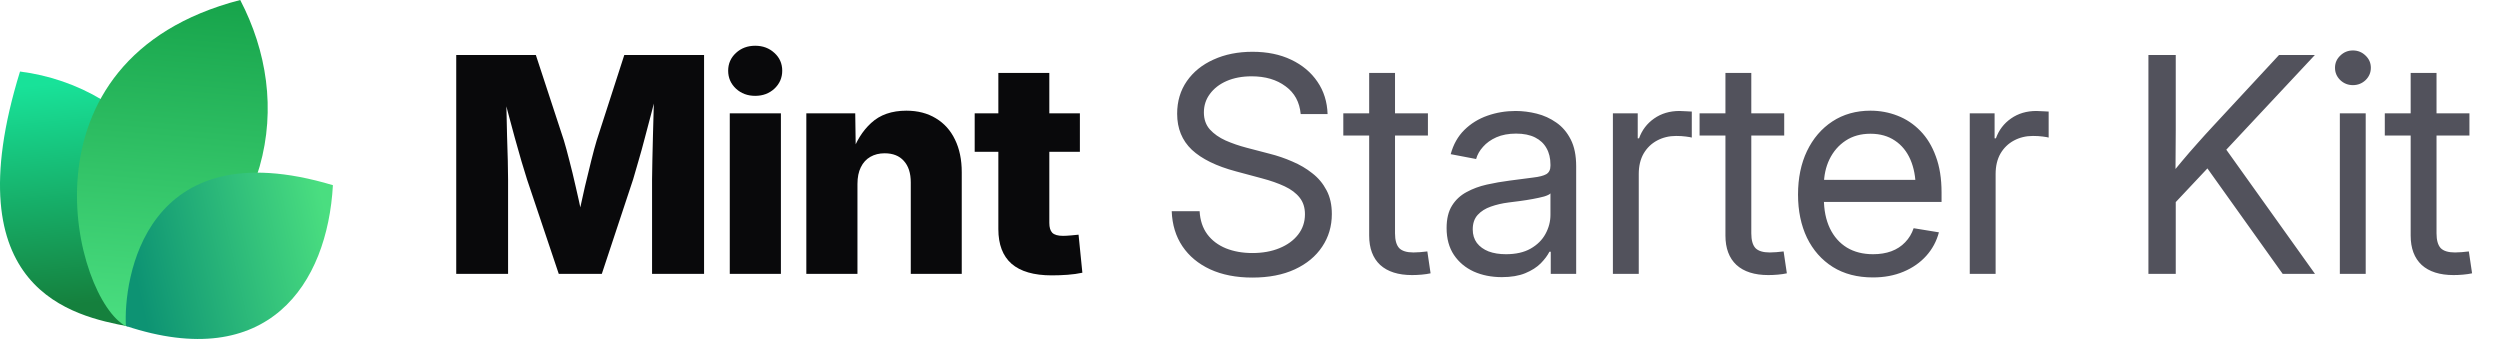
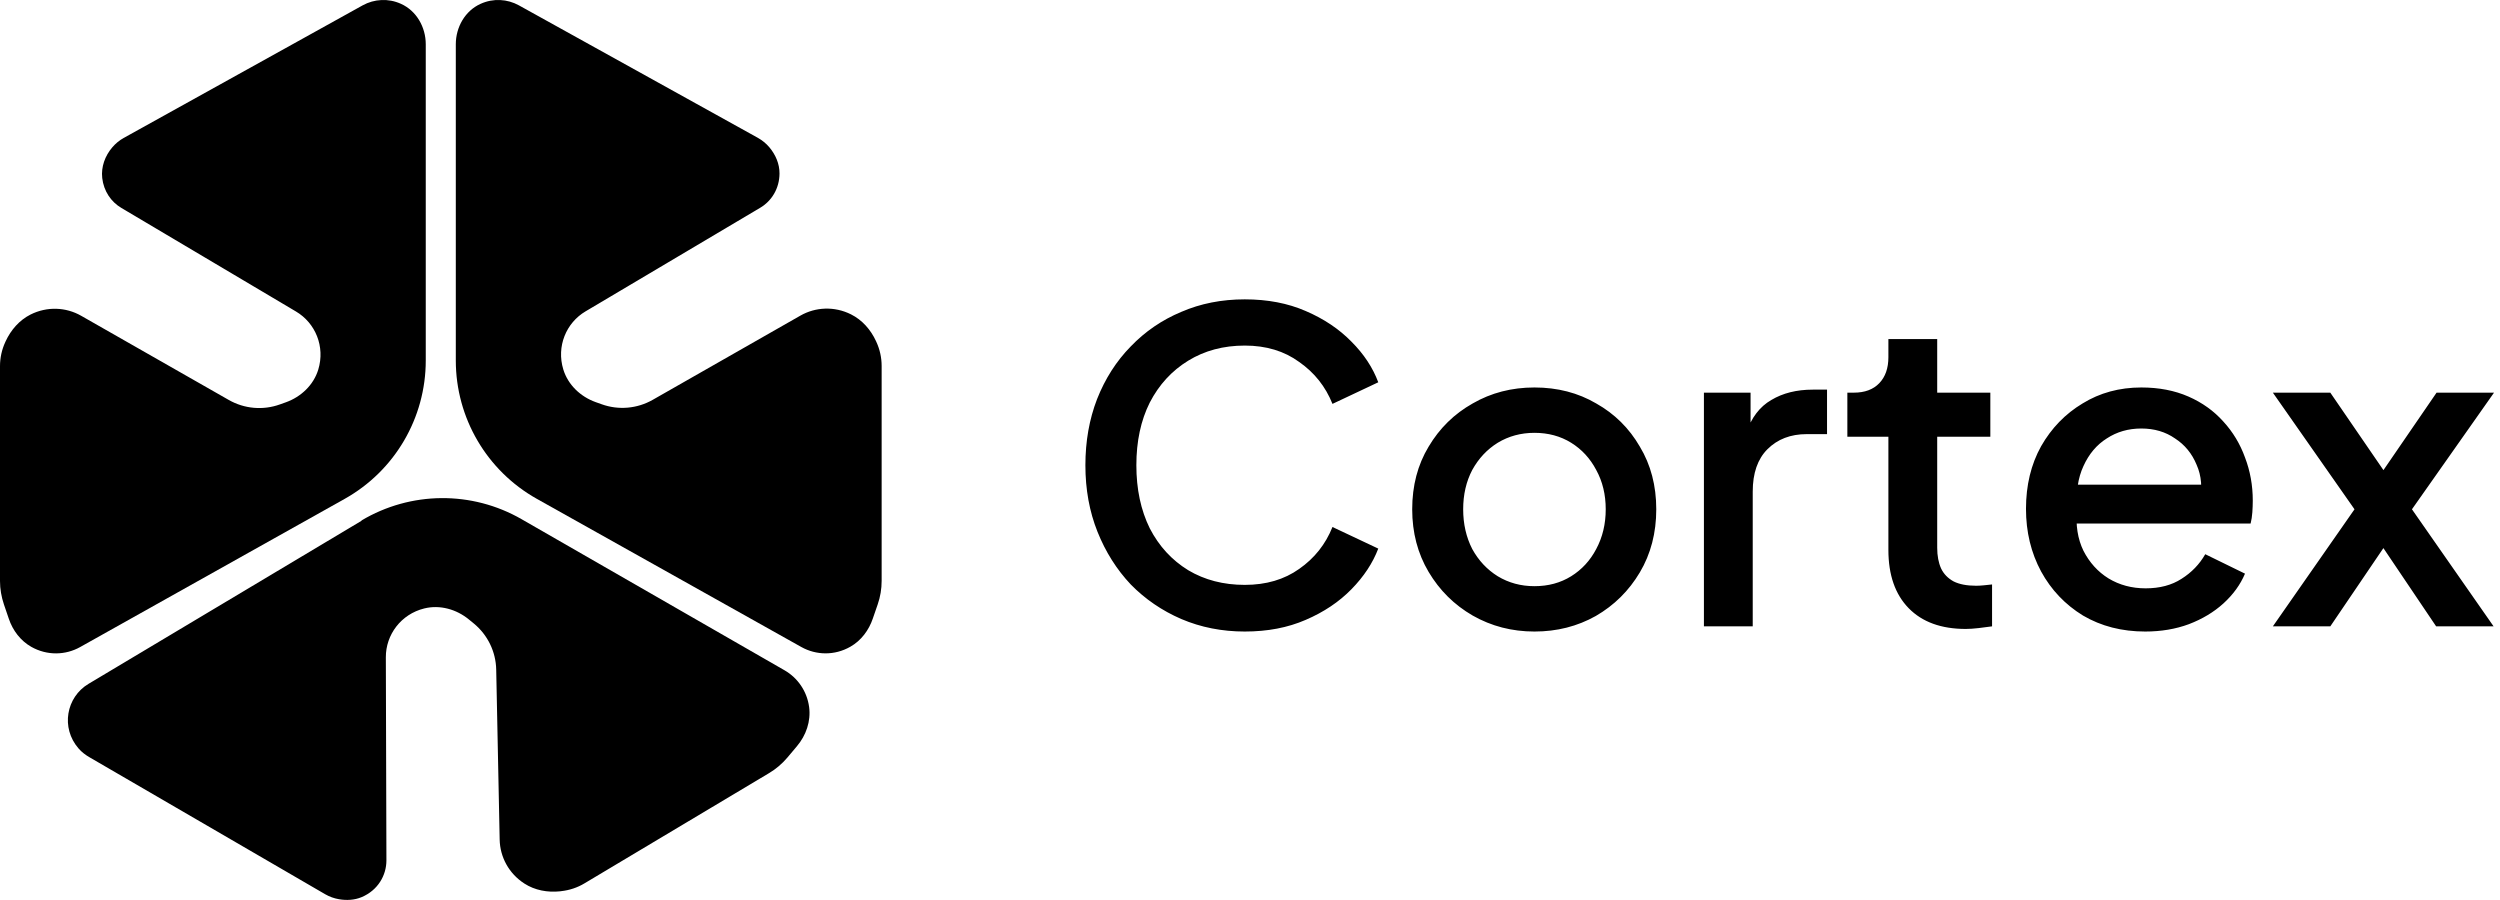
- <svg xmlns="http://www.w3.org/2000/svg" width="177" height="24" viewBox="0 0 177 24" fill="none">
-   <path d="M9.061 23.108C5.268 22.377 -3.391 20.627 1.417 5.064C9.634 6.099 16.973 14.064 9.061 23.108Z" fill="url(#paint0_linear_17557_2020)" />
-   <path d="M8.919 23.094C5.276 21.222 0.784 4.209 17.007 0C20.757 7.193 19.621 16.545 8.919 23.094Z" fill="url(#paint1_linear_17557_2020)" />
-   <path d="M8.914 23.079C8.735 19.882 10.159 9.085 23.57 13.111C23.181 20.123 18.984 26.418 8.914 23.079Z" fill="url(#paint2_linear_17557_2020)" />
-   <path d="M32.301 19.392V3.894H37.938L39.925 9.948C40.036 10.315 40.164 10.787 40.31 11.362C40.462 11.938 40.611 12.552 40.757 13.204C40.91 13.855 41.048 14.483 41.173 15.086C41.305 15.682 41.412 16.192 41.495 16.615H40.695C40.771 16.192 40.871 15.682 40.996 15.086C41.128 14.49 41.267 13.866 41.412 13.214C41.565 12.562 41.714 11.948 41.86 11.373C42.005 10.79 42.133 10.315 42.244 9.948L44.2 3.894H49.848V19.392H46.166V12.704C46.166 12.357 46.173 11.917 46.187 11.383C46.2 10.849 46.214 10.27 46.228 9.646C46.249 9.022 46.266 8.391 46.28 7.753C46.301 7.115 46.311 6.519 46.311 5.964H46.623C46.485 6.561 46.332 7.181 46.166 7.826C45.999 8.471 45.833 9.102 45.666 9.719C45.507 10.336 45.351 10.901 45.198 11.414C45.053 11.928 44.928 12.357 44.824 12.704L42.608 19.392H39.561L37.314 12.704C37.203 12.357 37.072 11.928 36.919 11.414C36.773 10.901 36.614 10.34 36.441 9.729C36.274 9.112 36.104 8.481 35.931 7.836C35.764 7.192 35.608 6.567 35.463 5.964H35.827C35.834 6.512 35.844 7.105 35.858 7.743C35.872 8.374 35.886 9.005 35.9 9.636C35.92 10.26 35.938 10.839 35.952 11.373C35.965 11.907 35.972 12.351 35.972 12.704V19.392H32.301ZM51.668 19.392V8.024H55.288V19.392H51.668ZM53.468 6.786C52.927 6.786 52.473 6.616 52.105 6.276C51.738 5.93 51.554 5.507 51.554 5.007C51.554 4.508 51.738 4.088 52.105 3.749C52.473 3.409 52.927 3.239 53.468 3.239C54.009 3.239 54.463 3.409 54.83 3.749C55.198 4.082 55.382 4.501 55.382 5.007C55.382 5.507 55.198 5.93 54.83 6.276C54.463 6.616 54.009 6.786 53.468 6.786ZM60.708 13.027V19.392H57.088V8.024H60.551L60.593 10.967H60.281C60.593 10.024 61.061 9.268 61.685 8.7C62.309 8.124 63.138 7.836 64.171 7.836C64.975 7.836 65.672 8.017 66.262 8.377C66.851 8.731 67.302 9.234 67.614 9.885C67.933 10.537 68.092 11.307 68.092 12.194V19.392H64.483V12.912C64.483 12.26 64.32 11.754 63.994 11.394C63.675 11.033 63.221 10.853 62.632 10.853C62.25 10.853 61.914 10.936 61.623 11.102C61.332 11.269 61.106 11.515 60.947 11.841C60.787 12.16 60.708 12.555 60.708 13.027ZM76.456 8.024V10.749H69.008V8.024H76.456ZM70.683 5.163H74.292V15.783C74.292 16.102 74.361 16.334 74.5 16.48C74.646 16.625 74.899 16.698 75.259 16.698C75.405 16.698 75.596 16.688 75.831 16.667C76.074 16.646 76.251 16.629 76.362 16.615L76.632 19.309C76.313 19.378 75.963 19.427 75.582 19.455C75.207 19.482 74.836 19.496 74.469 19.496C73.2 19.496 72.25 19.222 71.619 18.674C70.995 18.127 70.683 17.308 70.683 16.22V5.163Z" fill="#09090B" />
-   <path d="M88.667 19.652C87.523 19.652 86.528 19.458 85.682 19.07C84.843 18.681 84.188 18.137 83.716 17.437C83.245 16.736 82.992 15.908 82.957 14.951H84.933C84.968 15.596 85.148 16.14 85.474 16.584C85.8 17.021 86.24 17.354 86.795 17.582C87.35 17.804 87.974 17.915 88.667 17.915C89.388 17.915 90.026 17.801 90.581 17.572C91.143 17.343 91.583 17.024 91.902 16.615C92.228 16.199 92.391 15.717 92.391 15.169C92.391 14.698 92.266 14.306 92.017 13.994C91.767 13.675 91.413 13.408 90.956 13.193C90.498 12.978 89.954 12.787 89.323 12.621L87.502 12.132C86.123 11.765 85.082 11.255 84.382 10.603C83.689 9.944 83.342 9.095 83.342 8.055C83.342 7.174 83.571 6.404 84.028 5.746C84.486 5.087 85.117 4.577 85.921 4.217C86.726 3.849 87.645 3.666 88.678 3.666C89.718 3.666 90.63 3.853 91.413 4.227C92.204 4.602 92.824 5.122 93.275 5.787C93.726 6.446 93.965 7.209 93.993 8.076H92.089C92.013 7.23 91.656 6.574 91.018 6.11C90.387 5.638 89.586 5.403 88.615 5.403C87.95 5.403 87.36 5.513 86.847 5.735C86.341 5.957 85.946 6.262 85.661 6.651C85.377 7.032 85.235 7.469 85.235 7.961C85.235 8.447 85.377 8.849 85.661 9.168C85.946 9.48 86.317 9.74 86.774 9.948C87.232 10.149 87.724 10.319 88.251 10.457L89.884 10.884C90.439 11.023 90.977 11.206 91.496 11.435C92.023 11.657 92.495 11.934 92.911 12.267C93.334 12.593 93.67 12.995 93.92 13.474C94.17 13.945 94.294 14.504 94.294 15.149C94.294 16.015 94.066 16.788 93.608 17.468C93.157 18.148 92.512 18.681 91.673 19.07C90.834 19.458 89.832 19.652 88.667 19.652ZM101.097 8.024V9.594H95.106V8.024H101.097ZM96.937 5.163H98.767V16.521C98.767 17 98.865 17.347 99.059 17.562C99.26 17.77 99.6 17.874 100.078 17.874C100.21 17.874 100.366 17.867 100.546 17.853C100.733 17.832 100.903 17.815 101.056 17.801L101.285 19.351C101.097 19.392 100.886 19.423 100.65 19.444C100.414 19.465 100.189 19.475 99.974 19.475C98.996 19.475 98.244 19.236 97.717 18.758C97.197 18.272 96.937 17.579 96.937 16.677V5.163ZM106.33 19.621C105.595 19.621 104.932 19.489 104.343 19.226C103.754 18.955 103.285 18.564 102.939 18.05C102.592 17.53 102.419 16.896 102.419 16.147C102.419 15.495 102.547 14.965 102.804 14.556C103.06 14.146 103.403 13.828 103.833 13.599C104.263 13.363 104.742 13.186 105.269 13.068C105.796 12.95 106.333 12.857 106.881 12.787C107.574 12.69 108.132 12.617 108.555 12.569C108.978 12.52 109.287 12.441 109.481 12.33C109.675 12.212 109.772 12.014 109.772 11.737V11.654C109.772 11.203 109.679 10.815 109.492 10.489C109.311 10.163 109.041 9.91 108.68 9.729C108.32 9.549 107.872 9.459 107.338 9.459C106.805 9.459 106.34 9.546 105.945 9.719C105.556 9.892 105.241 10.118 104.998 10.395C104.755 10.665 104.593 10.953 104.509 11.258L102.71 10.915C102.897 10.222 103.22 9.65 103.677 9.199C104.135 8.748 104.679 8.412 105.31 8.19C105.941 7.968 106.607 7.857 107.307 7.857C107.8 7.857 108.295 7.92 108.795 8.044C109.301 8.169 109.765 8.381 110.188 8.679C110.611 8.97 110.951 9.369 111.208 9.875C111.464 10.374 111.593 11.005 111.593 11.768V19.392H109.793V17.822H109.7C109.568 18.085 109.363 18.359 109.086 18.643C108.809 18.921 108.444 19.153 107.994 19.34C107.543 19.527 106.988 19.621 106.33 19.621ZM106.621 17.998C107.321 17.998 107.904 17.867 108.368 17.603C108.84 17.333 109.19 16.986 109.419 16.563C109.654 16.133 109.772 15.682 109.772 15.211V13.692C109.703 13.769 109.554 13.841 109.325 13.911C109.096 13.973 108.829 14.032 108.524 14.088C108.226 14.143 107.921 14.192 107.609 14.233C107.304 14.275 107.033 14.309 106.798 14.337C106.354 14.393 105.938 14.49 105.549 14.628C105.168 14.76 104.86 14.954 104.624 15.211C104.388 15.467 104.27 15.811 104.27 16.241C104.27 16.615 104.367 16.934 104.561 17.198C104.762 17.461 105.04 17.662 105.393 17.801C105.747 17.933 106.156 17.998 106.621 17.998ZM114.193 19.392V8.024H115.951V9.792H116.045C116.253 9.209 116.61 8.741 117.116 8.388C117.622 8.034 118.219 7.857 118.905 7.857C119.058 7.857 119.217 7.864 119.384 7.878C119.55 7.885 119.682 7.892 119.779 7.899V9.74C119.716 9.719 119.578 9.695 119.363 9.667C119.155 9.639 118.922 9.625 118.666 9.625C118.174 9.625 117.726 9.733 117.324 9.948C116.922 10.163 116.603 10.471 116.367 10.874C116.138 11.276 116.024 11.758 116.024 12.319V19.392H114.193ZM126.322 8.024V9.594H120.33V8.024H126.322ZM122.161 5.163H123.992V16.521C123.992 17 124.089 17.347 124.283 17.562C124.484 17.77 124.824 17.874 125.302 17.874C125.434 17.874 125.59 17.867 125.77 17.853C125.958 17.832 126.127 17.815 126.28 17.801L126.509 19.351C126.322 19.392 126.11 19.423 125.874 19.444C125.639 19.465 125.413 19.475 125.198 19.475C124.221 19.475 123.468 19.236 122.941 18.758C122.421 18.272 122.161 17.579 122.161 16.677V5.163ZM132.604 19.642C131.502 19.642 130.555 19.396 129.765 18.903C128.974 18.404 128.364 17.714 127.934 16.834C127.511 15.946 127.3 14.927 127.3 13.775C127.3 12.611 127.511 11.584 127.934 10.697C128.364 9.802 128.964 9.102 129.734 8.596C130.51 8.089 131.408 7.836 132.428 7.836C133.1 7.836 133.738 7.954 134.341 8.19C134.952 8.426 135.489 8.783 135.954 9.261C136.425 9.74 136.793 10.343 137.056 11.071C137.327 11.792 137.462 12.645 137.462 13.63V14.296H128.433V12.735H136.463L135.631 13.297C135.631 12.541 135.506 11.876 135.257 11.3C135.007 10.725 134.643 10.277 134.165 9.958C133.686 9.632 133.107 9.469 132.428 9.469C131.748 9.469 131.162 9.632 130.67 9.958C130.177 10.284 129.796 10.725 129.526 11.279C129.262 11.827 129.13 12.441 129.13 13.12V14.046C129.13 14.864 129.273 15.572 129.557 16.168C129.841 16.757 130.243 17.211 130.763 17.53C131.283 17.842 131.901 17.998 132.615 17.998C133.093 17.998 133.523 17.929 133.905 17.79C134.293 17.645 134.619 17.433 134.882 17.156C135.153 16.879 135.354 16.546 135.486 16.157L137.275 16.449C137.108 17.08 136.81 17.634 136.38 18.113C135.95 18.591 135.413 18.966 134.768 19.236C134.123 19.507 133.402 19.642 132.604 19.642ZM139.459 19.392V8.024H141.217V9.792H141.311C141.519 9.209 141.876 8.741 142.382 8.388C142.888 8.034 143.485 7.857 144.171 7.857C144.324 7.857 144.483 7.864 144.649 7.878C144.816 7.885 144.948 7.892 145.045 7.899V9.74C144.982 9.719 144.844 9.695 144.629 9.667C144.421 9.639 144.188 9.625 143.932 9.625C143.439 9.625 142.992 9.733 142.59 9.948C142.188 10.163 141.869 10.471 141.633 10.874C141.404 11.276 141.29 11.758 141.29 12.319V19.392H139.459ZM153.429 14.961V12.715C153.783 12.257 154.136 11.82 154.49 11.404C154.844 10.981 155.204 10.565 155.572 10.156C155.939 9.74 156.314 9.327 156.695 8.918L161.355 3.894H163.893L157.277 10.967H157.184L153.429 14.961ZM152.108 19.392V3.894H154.043V9.241L154.022 12.559L154.043 13.505V19.392H152.108ZM161.615 19.392L155.967 11.477L157.173 9.969L163.903 19.392H161.615ZM165.661 19.392V8.024H167.492V19.392H165.661ZM166.587 6.027C166.24 6.027 165.942 5.909 165.692 5.673C165.443 5.43 165.318 5.139 165.318 4.799C165.318 4.459 165.443 4.172 165.692 3.936C165.942 3.693 166.24 3.572 166.587 3.572C166.934 3.572 167.232 3.693 167.482 3.936C167.731 4.172 167.856 4.459 167.856 4.799C167.856 5.139 167.731 5.43 167.482 5.673C167.232 5.909 166.934 6.027 166.587 6.027ZM174.836 8.024V9.594H168.844V8.024H174.836ZM170.675 5.163H172.506V16.521C172.506 17 172.603 17.347 172.797 17.562C172.998 17.77 173.338 17.874 173.816 17.874C173.948 17.874 174.104 17.867 174.284 17.853C174.472 17.832 174.641 17.815 174.794 17.801L175.023 19.351C174.836 19.392 174.624 19.423 174.388 19.444C174.153 19.465 173.927 19.475 173.712 19.475C172.735 19.475 171.982 19.236 171.455 18.758C170.935 18.272 170.675 17.579 170.675 16.677V5.163Z" fill="#52525C" />
-   <defs>
-     <linearGradient id="paint0_linear_17557_2020" x1="3.776" y1="5.916" x2="5.232" y2="21.559" gradientUnits="userSpaceOnUse">
-       <stop stop-color="#18E299" />
-       <stop offset="1" stop-color="#15803D" />
-     </linearGradient>
-     <linearGradient id="paint1_linear_17557_2020" x1="12.171" y1="-0.718" x2="10.19" y2="22.983" gradientUnits="userSpaceOnUse">
-       <stop stop-color="#16A34A" />
-       <stop offset="1" stop-color="#4ADE80" />
-     </linearGradient>
-     <linearGradient id="paint2_linear_17557_2020" x1="23.133" y1="15.353" x2="9.338" y2="18.52" gradientUnits="userSpaceOnUse">
-       <stop stop-color="#4ADE80" />
-       <stop offset="1" stop-color="#0D9373" />
-     </linearGradient>
-   </defs>
+ <svg xmlns="http://www.w3.org/2000/svg" width="1389" height="500" viewBox="0 0 1389 500" fill="none">
+   <path d="M253.246 24.906V200.319C253.246 232.191 270.44 261.549 298.242 277.142L445.257 359.498C453.443 364.071 463.686 364.345 472.465 359.315C478.456 355.931 482.754 350.124 484.949 343.63L487.647 335.811C489.11 331.604 489.842 327.214 489.842 322.733V203.337C489.842 198.718 488.836 194.145 486.915 189.984L486.687 189.481C483.76 183.171 479.05 177.775 472.831 174.665C463.594 170.047 453.123 170.55 444.709 175.351L362.673 222.131C354.03 227.07 343.65 227.984 334.276 224.6L330.938 223.411C322.524 220.393 315.573 213.809 312.967 205.257C309.08 192.499 314.521 179.375 325.359 172.973L422.348 115.448C428.704 111.698 433.048 104.747 433.094 96.425C433.139 91.029 430.899 85.907 427.423 81.792C425.64 79.688 423.491 77.951 421.067 76.579L288.274 2.957C281.872 -0.564 274.052 -1.067 267.01 2.134C258.368 6.021 253.246 15.12 253.246 24.586V24.906Z" fill="black" />
+   <path d="M236.55 24.906V200.319C236.55 232.191 219.356 261.549 191.554 277.142L44.539 359.498C36.399 364.071 26.202 364.345 17.422 359.406C11.432 356.023 7.088 350.307 4.893 343.767L2.195 335.856C0.777 331.65 0 327.26 0 322.824V203.428C0 198.81 1.006 194.237 2.927 190.076L3.155 189.573C6.082 183.262 10.792 177.866 16.965 174.757C26.202 170.138 36.674 170.641 45.088 175.443L127.123 222.222C135.766 227.161 146.146 228.076 155.52 224.692L158.859 223.503C167.272 220.485 174.223 213.9 176.83 205.349C180.716 192.591 175.275 179.467 164.437 173.065L67.449 115.539C61.687 112.155 57.617 106.165 56.794 98.894C56.108 92.721 58.349 86.593 62.373 81.883C64.156 79.78 66.305 77.996 68.683 76.67L201.523 2.957C207.925 -0.564 215.744 -1.067 222.786 2.134C231.429 6.021 236.55 15.12 236.55 24.586V24.906Z" fill="black" />
+   <path d="M200.792 289.21C228.137 272.885 262.204 272.565 289.824 288.479L435.924 372.435C443.195 376.642 448.362 384.004 449.551 392.83C450.603 400.695 447.859 408.606 442.738 414.642L437.387 420.998C434.507 424.382 431.123 427.263 427.282 429.55L324.76 490.779C320.827 493.157 316.392 494.62 311.819 495.123L311.179 495.215C304.274 495.947 297.186 494.666 291.378 490.916C282.69 485.338 277.797 476.101 277.614 466.452L275.694 372.069C275.511 362.101 270.938 352.727 263.256 346.416L260.512 344.175C253.607 338.505 244.416 335.899 235.728 338.048C222.787 341.249 214.327 352.635 214.373 365.21L214.693 478.021C214.693 486.389 209.937 494.666 200.883 498.462C196.95 500.108 192.561 500.336 188.354 499.605C185.656 499.148 183.095 498.233 180.717 496.861L49.935 420.861C47.603 419.535 45.408 417.889 43.671 415.877C33.656 404.399 36.766 387.343 49.204 379.935L200.929 289.302L200.792 289.21Z" fill="black" />
+   <path d="M691.602 350.88C678.962 350.88 667.202 348.56 656.322 343.92C645.602 339.28 636.242 332.88 628.242 324.72C620.402 316.4 614.242 306.64 609.762 295.44C605.282 284.24 603.042 271.92 603.042 258.48C603.042 245.2 605.202 232.96 609.522 221.76C614.002 210.4 620.242 200.64 628.242 192.48C636.242 184.16 645.602 177.76 656.322 173.28C667.042 168.64 678.802 166.32 691.602 166.32C704.242 166.32 715.522 168.48 725.442 172.8C735.522 177.12 744.002 182.8 750.882 189.84C757.762 196.72 762.722 204.24 765.762 212.4L740.322 224.4C736.482 214.8 730.322 207.04 721.842 201.12C713.522 195.04 703.442 192 691.602 192C679.762 192 669.282 194.8 660.162 200.4C651.042 206 643.922 213.76 638.802 223.68C633.842 233.6 631.362 245.2 631.362 258.48C631.362 271.76 633.842 283.44 638.802 293.52C643.922 303.44 651.042 311.2 660.162 316.8C669.282 322.24 679.762 324.96 691.602 324.96C703.442 324.96 713.522 322 721.842 316.08C730.322 310.16 736.482 302.4 740.322 292.8L765.762 304.8C762.722 312.8 757.762 320.32 750.882 327.36C744.002 334.4 735.522 340.08 725.442 344.4C715.522 348.72 704.242 350.88 691.602 350.88ZM852.541 350.88C840.061 350.88 828.621 347.92 818.221 342C807.981 336.08 799.821 328 793.741 317.76C787.661 307.52 784.621 295.92 784.621 282.96C784.621 269.84 787.661 258.24 793.741 248.16C799.821 237.92 807.981 229.92 818.221 224.16C828.461 218.24 839.901 215.28 852.541 215.28C865.341 215.28 876.781 218.24 886.861 224.16C897.101 229.92 905.181 237.92 911.101 248.16C917.181 258.24 920.221 269.84 920.221 282.96C920.221 296.08 917.181 307.76 911.101 318C905.021 328.24 896.861 336.32 886.621 342.24C876.381 348 865.021 350.88 852.541 350.88ZM852.541 325.68C860.221 325.68 867.021 323.84 872.941 320.16C878.861 316.48 883.501 311.44 886.861 305.04C890.381 298.48 892.141 291.12 892.141 282.96C892.141 274.8 890.381 267.52 886.861 261.12C883.501 254.72 878.861 249.68 872.941 246C867.021 242.32 860.221 240.48 852.541 240.48C845.021 240.48 838.221 242.32 832.141 246C826.221 249.68 821.501 254.72 817.981 261.12C814.621 267.52 812.941 274.8 812.941 282.96C812.941 291.12 814.621 298.48 817.981 305.04C821.501 311.44 826.221 316.48 832.141 320.16C838.221 323.84 845.021 325.68 852.541 325.68ZM946.697 348V218.16H972.617V244.32L970.217 240.48C973.097 232 977.737 225.92 984.137 222.24C990.537 218.4 998.217 216.48 1007.18 216.48H1015.1V241.2H1003.82C994.857 241.2 987.577 244 981.977 249.6C976.537 255.04 973.817 262.88 973.817 273.12V348H946.697ZM1092.15 349.44C1078.55 349.44 1067.99 345.6 1060.47 337.92C1052.95 330.24 1049.19 319.44 1049.19 305.52V242.64H1026.39V218.16H1029.99C1036.07 218.16 1040.79 216.4 1044.15 212.88C1047.51 209.36 1049.19 204.56 1049.19 198.48V188.4H1076.31V218.16H1105.83V242.64H1076.31V304.32C1076.31 308.8 1077.03 312.64 1078.47 315.84C1079.91 318.88 1082.23 321.28 1085.43 323.04C1088.63 324.64 1092.79 325.44 1097.91 325.44C1099.19 325.44 1100.63 325.36 1102.23 325.2C1103.83 325.04 1105.35 324.88 1106.79 324.72V348C1104.55 348.32 1102.07 348.64 1099.35 348.96C1096.63 349.28 1094.23 349.44 1092.15 349.44ZM1191.88 350.88C1178.92 350.88 1167.4 347.92 1157.32 342C1147.4 335.92 1139.64 327.76 1134.04 317.52C1128.44 307.12 1125.64 295.52 1125.64 282.72C1125.64 269.6 1128.44 258 1134.04 247.92C1139.8 237.84 1147.48 229.92 1157.08 224.16C1166.68 218.24 1177.56 215.28 1189.72 215.28C1199.48 215.28 1208.2 216.96 1215.88 220.32C1223.56 223.68 1230.04 228.32 1235.32 234.24C1240.6 240 1244.6 246.64 1247.32 254.16C1250.2 261.68 1251.64 269.68 1251.64 278.16C1251.64 280.24 1251.56 282.4 1251.4 284.64C1251.24 286.88 1250.92 288.96 1250.44 290.88H1147V269.28H1235.08L1222.12 279.12C1223.72 271.28 1223.16 264.32 1220.44 258.24C1217.88 252 1213.88 247.12 1208.44 243.6C1203.16 239.92 1196.92 238.08 1189.72 238.08C1182.52 238.08 1176.12 239.92 1170.52 243.6C1164.92 247.12 1160.6 252.24 1157.56 258.96C1154.52 265.52 1153.32 273.52 1153.96 282.96C1153.16 291.76 1154.36 299.44 1157.56 306C1160.92 312.56 1165.56 317.68 1171.48 321.36C1177.56 325.04 1184.44 326.88 1192.12 326.88C1199.96 326.88 1206.6 325.12 1212.04 321.6C1217.64 318.08 1222.04 313.52 1225.24 307.92L1247.32 318.72C1244.76 324.8 1240.76 330.32 1235.32 335.28C1230.04 340.08 1223.64 343.92 1216.12 346.8C1208.76 349.52 1200.68 350.88 1191.88 350.88ZM1262.8 348L1308.16 282.96L1262.8 218.16H1294.72L1331.92 272.4H1316.56L1353.76 218.16H1385.68L1340.08 282.96L1385.44 348H1353.52L1316.8 293.52H1331.68L1294.72 348H1262.8Z" fill="black" />
</svg>
